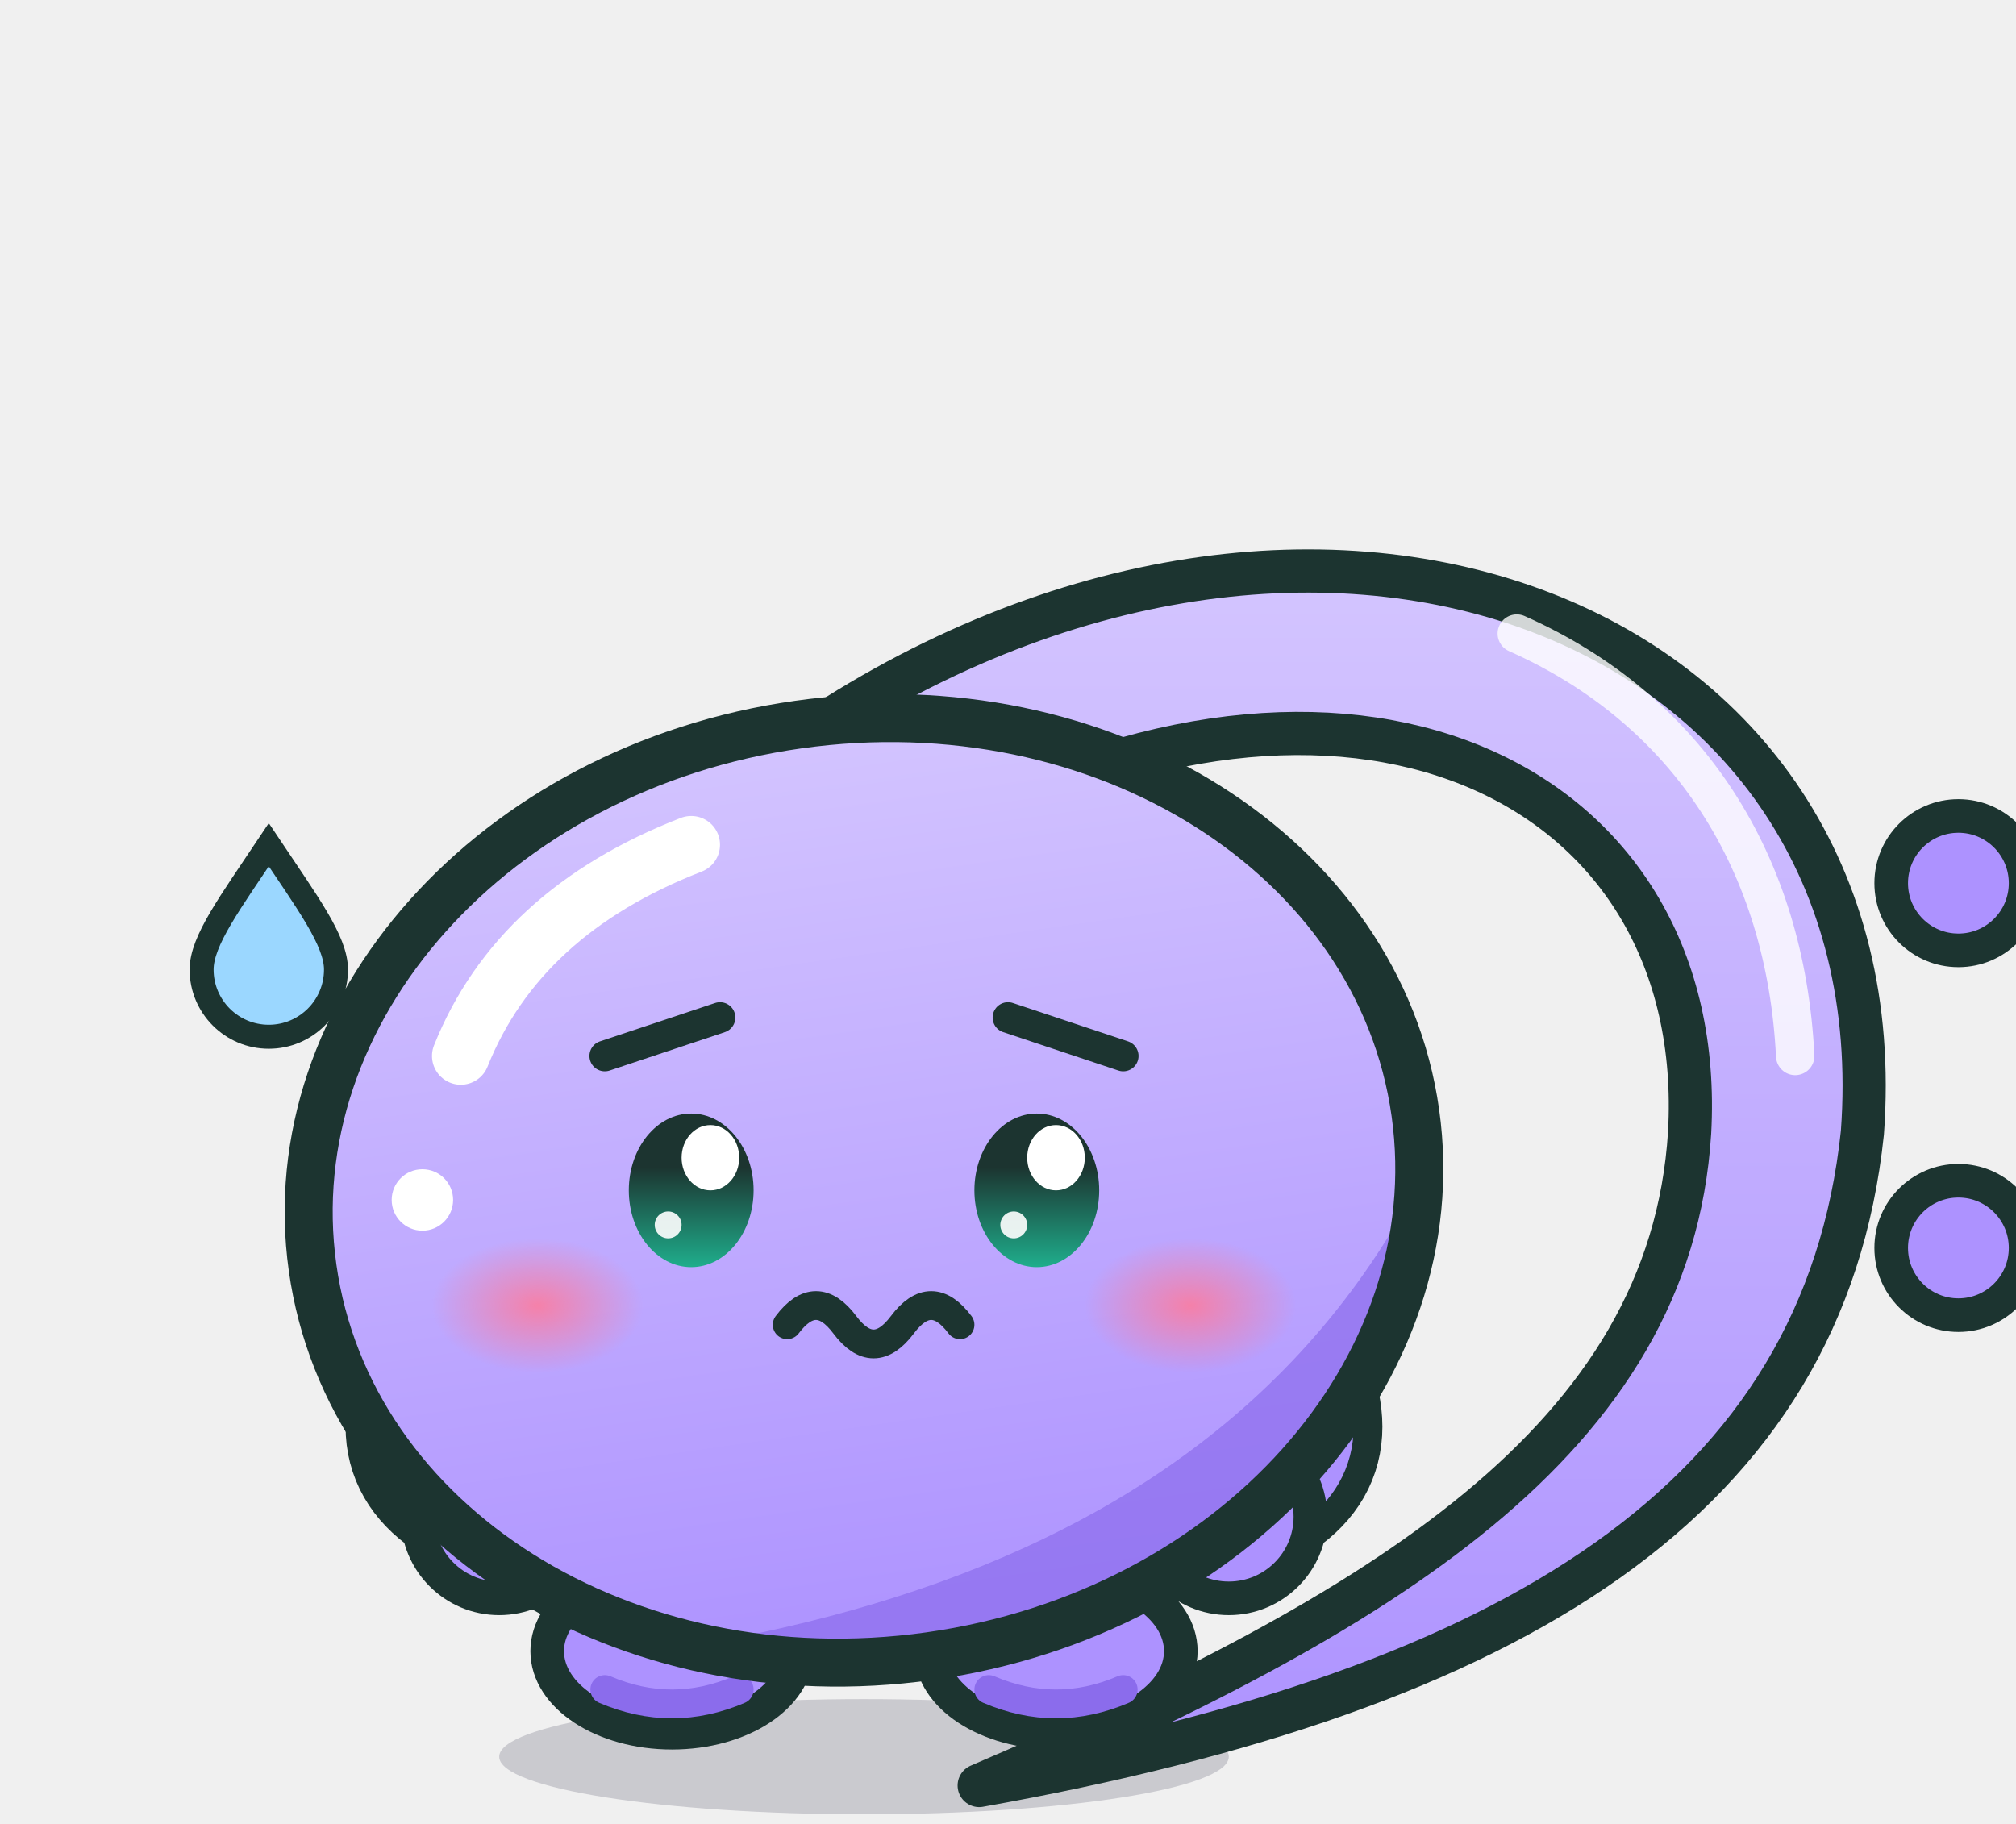
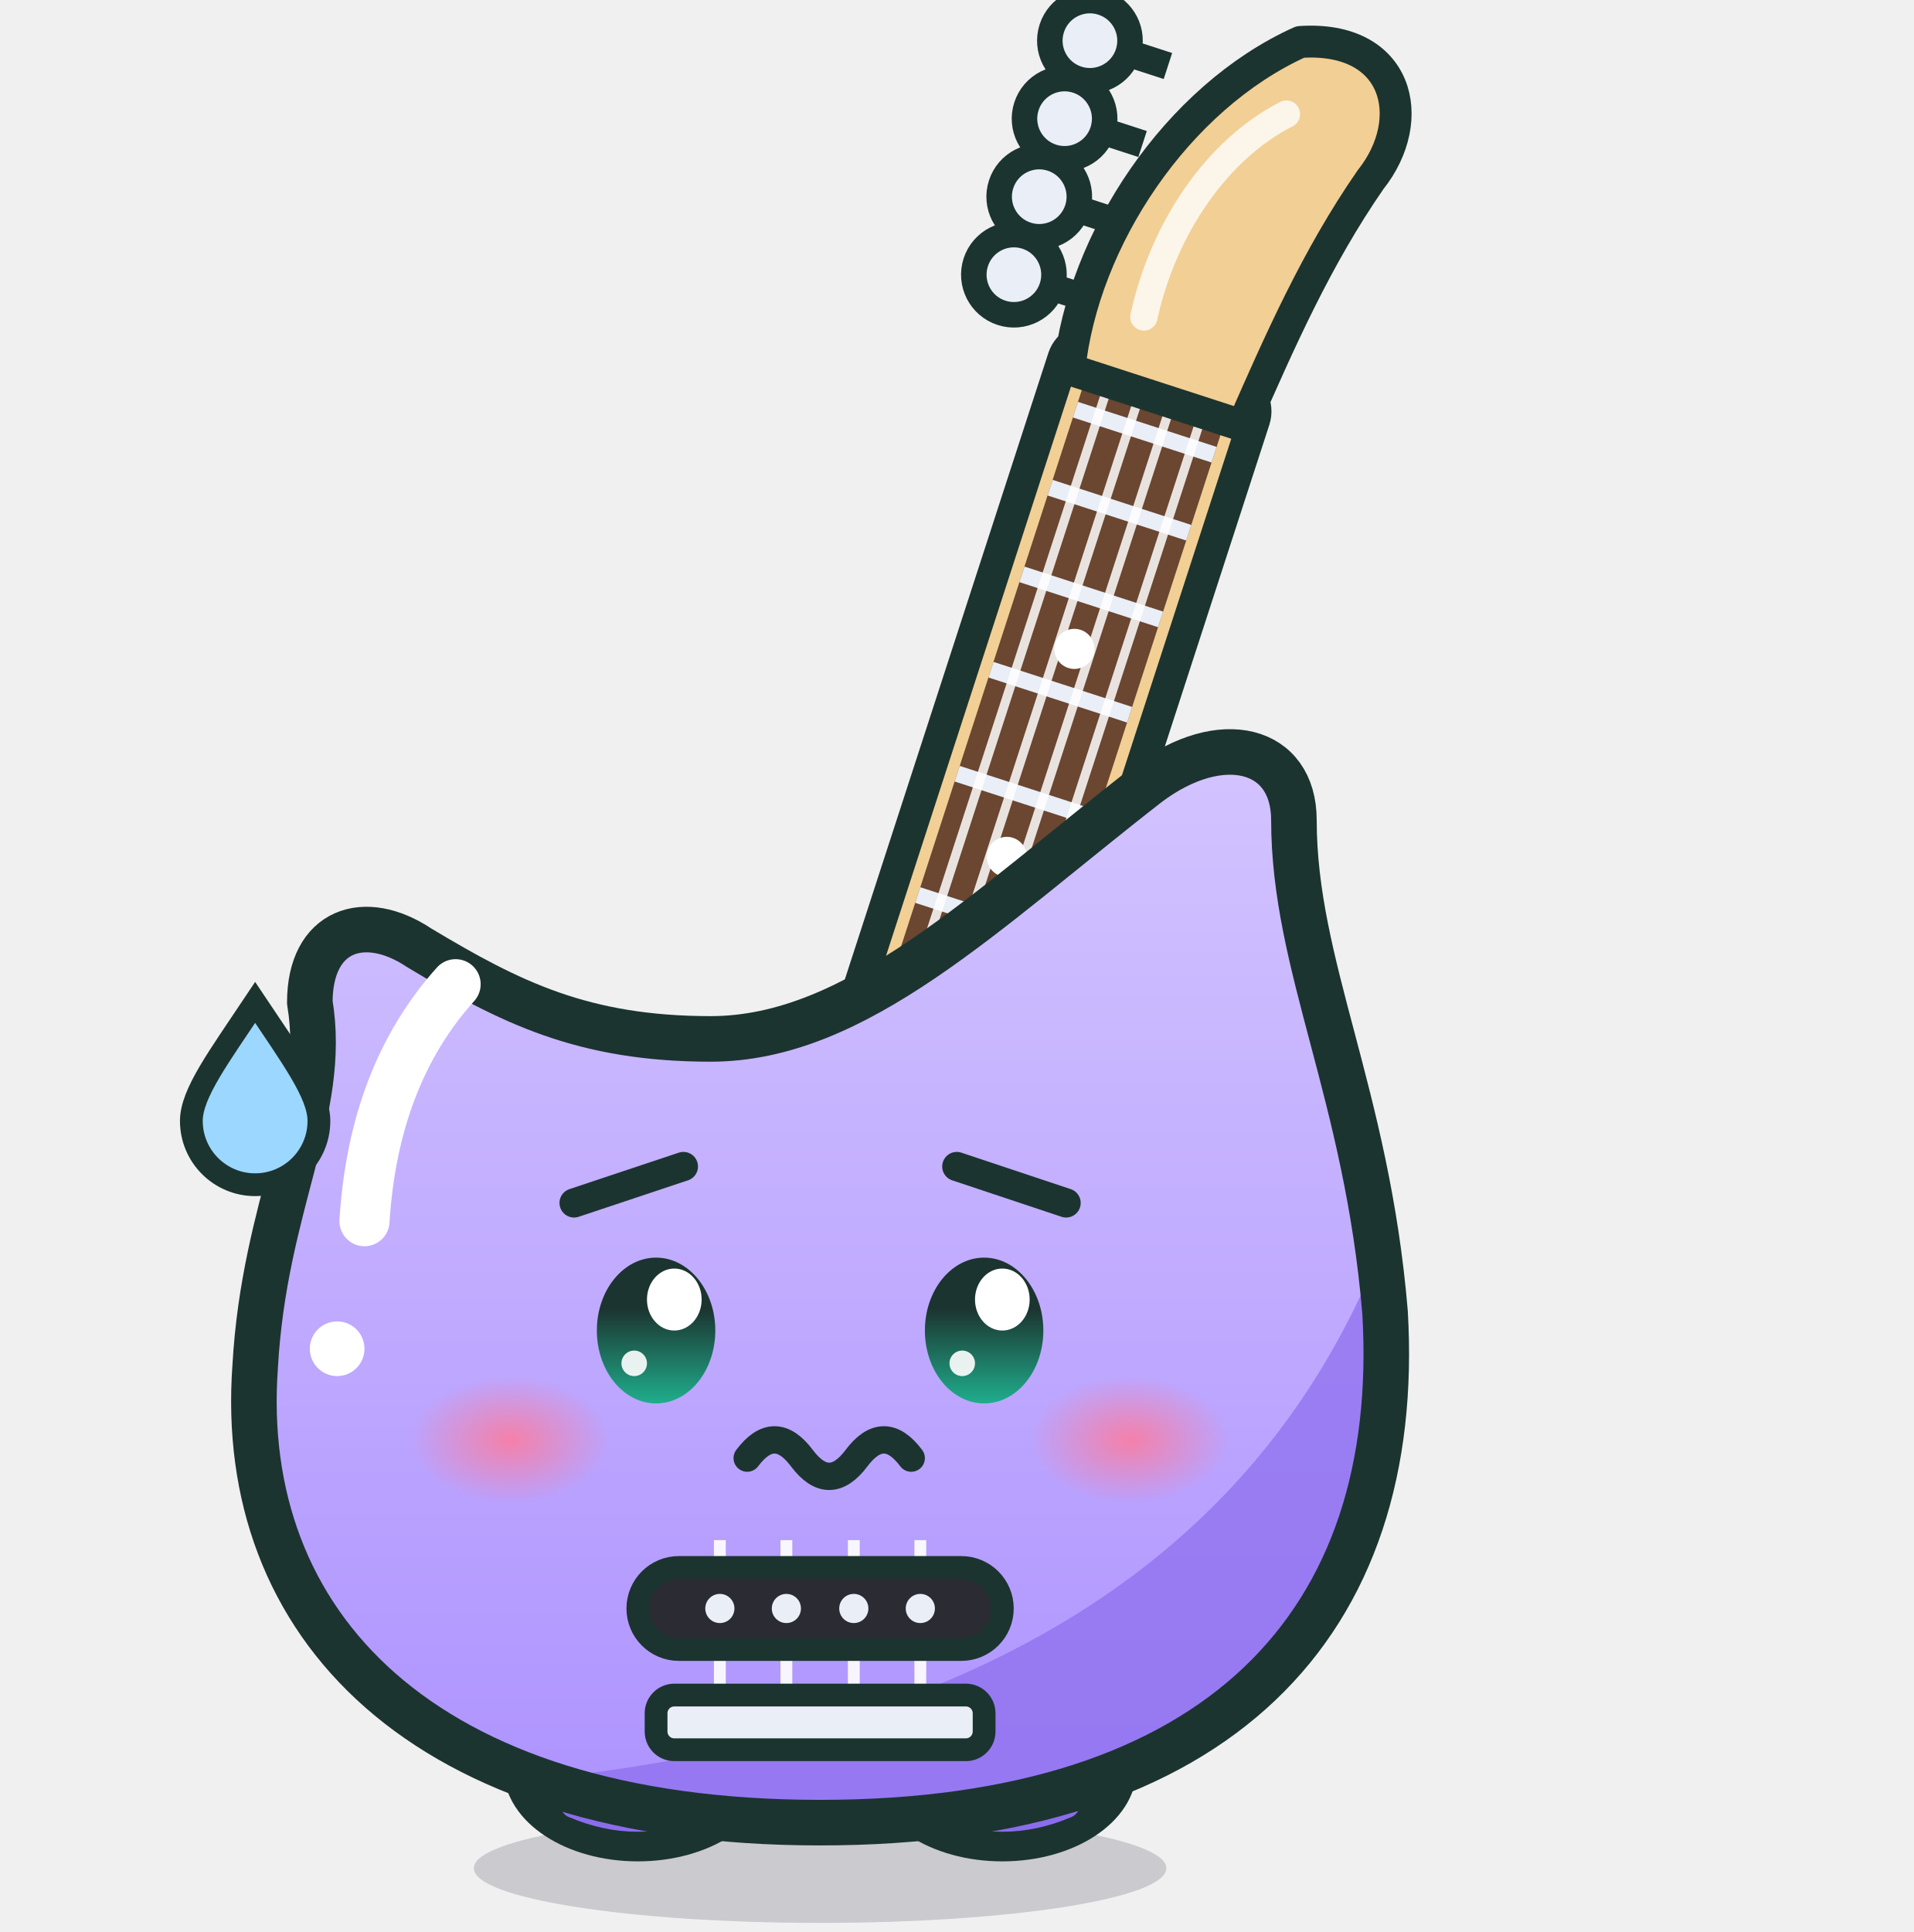
- <svg xmlns="http://www.w3.org/2000/svg" viewBox="10 30 210 190">
+ <svg xmlns="http://www.w3.org/2000/svg" viewBox="10 8 210 212">
  <defs>
    <linearGradient id="gb" x1="0" y1="0" x2="0" y2="1">
      <stop offset="0" stop-color="#d3c4ff" />
      <stop offset="1" stop-color="#ad92ff" />
    </linearGradient>
    <linearGradient id="ge" x1="0" y1="0" x2="0" y2="1">
      <stop offset=".35" stop-color="#1c3430" />
      <stop offset="1" stop-color="#1fae8c" />
    </linearGradient>
    <radialGradient id="gc">
      <stop offset="0" stop-color="#ff7a9a" stop-opacity=".85" />
      <stop offset="1" stop-color="#ff7a9a" stop-opacity="0" />
    </radialGradient>
    <clipPath id="c">
-       <ellipse cx="100" cy="154" rx="58" ry="49" transform="rotate(-8 100 154)" />
+       <path d="M100 208 C 56 208 36 186 38 158 C 39 140 46 130 44 118 C 44 110 50 108 56 112 C 66 118 74 122 88 122 C 104 122 118 108 136 94 C 144 88 152 90 152 98 C 152 114 160 128 162 152 C 164 186 144 208 100 208 Z" />
    </clipPath>
  </defs>
  <ellipse cx="100" cy="213" rx="38" ry="6" fill="#1e1b3a" opacity=".18" />
-   <path d="M92 108 C 146 70 208 94 204 148 C 200 186 168 206 112 216 C 154 198 184 180 186 148 C 188 112 152 94 110 116 Z" fill="url(#gb)" stroke="#1c3430" stroke-width="4.5" stroke-linejoin="round" />
-   <path d="M168 96 C 186 104 196 120 197 140" stroke="#fff" stroke-width="4" stroke-linecap="round" fill="none" opacity=".8" />
+   <g transform="translate(114 122) rotate(18)">
+     <rect x="-11" y="-78" width="22" height="80" rx="3" fill="#f2cf94" stroke="#1c3430" stroke-width="3.5" />
+     <rect x="-8" y="-76" width="16" height="78" fill="#6b4630" />
+     <path d="M-8 -14 h16" stroke="#e9eef7" stroke-width="1.8" />
+     <path d="M-8 -28 h16" stroke="#e9eef7" stroke-width="1.8" />
+     <path d="M-8 -40 h16" stroke="#e9eef7" stroke-width="1.8" />
+     <path d="M-8 -51 h16" stroke="#e9eef7" stroke-width="1.8" />
+     <path d="M-8 -61 h16" stroke="#e9eef7" stroke-width="1.8" />
+     <path d="M-8 -70 h16" stroke="#e9eef7" stroke-width="1.8" />
+     <circle cx="0" cy="-21" r="2.2" fill="#fff" />
+     <circle cx="0" cy="-45" r="2.2" fill="#fff" />
+     <path d="M-5.4 -76 V2" stroke="#fff" stroke-width="1" opacity=".85" />
+     <path d="M-1.8 -76 V2" stroke="#fff" stroke-width="1" opacity=".85" />
+     <path d="M1.8 -76 V2" stroke="#fff" stroke-width="1" opacity=".85" />
+     <path d="M5.4 -76 V2" stroke="#fff" stroke-width="1" opacity=".85" />
+     <path d="M-10 -82 h-7" stroke="#1c3430" stroke-width="3" />
+     <circle cx="-19" cy="-82" r="4.4" fill="#e9eef7" stroke="#1c3430" stroke-width="2.8" />
+     <path d="M-10 -91 h-7" stroke="#1c3430" stroke-width="3" />
+     <circle cx="-19" cy="-91" r="4.4" fill="#e9eef7" stroke="#1c3430" stroke-width="2.8" />
+     <path d="M-10 -100 h-7" stroke="#1c3430" stroke-width="3" />
+     <circle cx="-19" cy="-100" r="4.4" fill="#e9eef7" stroke="#1c3430" stroke-width="2.8" />
+     <path d="M-10 -109 h-7" stroke="#1c3430" stroke-width="3" />
+     <circle cx="-19" cy="-109" r="4.4" fill="#e9eef7" stroke="#1c3430" stroke-width="2.8" />
+     <path d="M-10 -74 C -13 -88 -8 -106 3 -116 C 13 -120 18 -112 15 -104 C 12 -94 11 -84 10 -74 Z" fill="#f2cf94" stroke="#1c3430" stroke-width="3.5" stroke-linejoin="round" />
+     <path d="M-4 -82 C -5 -92 -2 -102 4 -108" stroke="#fff" stroke-width="3" stroke-linecap="round" fill="none" opacity=".8" />
+   </g>
  <ellipse cx="80" cy="202" rx="13" ry="8.5" fill="#ad92ff" stroke="#1c3430" stroke-width="3.5" />
  <path d="M73 206 q7 3 14 0" stroke="#8b6cec" stroke-width="3" stroke-linecap="round" fill="none" />
  <ellipse cx="120" cy="202" rx="13" ry="8.5" fill="#ad92ff" stroke="#1c3430" stroke-width="3.5" />
  <path d="M113 206 q7 3 14 0" stroke="#8b6cec" stroke-width="3" stroke-linecap="round" fill="none" />
  <path d="M54 174 q-4 10 8 14" stroke="#1c3430" stroke-width="14" stroke-linecap="round" fill="none" />
  <path d="M54 174 q-4 10 8 14" stroke="#ad92ff" stroke-width="8" stroke-linecap="round" fill="none" />
  <circle cx="62" cy="188" r="8.5" fill="#ad92ff" stroke="#1c3430" stroke-width="3.5" />
  <path d="M58.5 186 q3.5 3 7 0" stroke="#1c3430" stroke-width="2" fill="none" stroke-linecap="round" />
  <path d="M146 174 q4 10 -8 14" stroke="#1c3430" stroke-width="14" stroke-linecap="round" fill="none" />
  <path d="M146 174 q4 10 -8 14" stroke="#ad92ff" stroke-width="8" stroke-linecap="round" fill="none" />
  <circle cx="138" cy="188" r="8.5" fill="#ad92ff" stroke="#1c3430" stroke-width="3.5" />
  <path d="M134.5 186 q3.5 3 7 0" stroke="#1c3430" stroke-width="2" fill="none" stroke-linecap="round" />
-   <ellipse cx="100" cy="154" rx="58" ry="49" transform="rotate(-8 100 154)" fill="url(#gb)" />
+   <path d="M100 208 C 56 208 36 186 38 158 C 39 140 46 130 44 118 C 44 110 50 108 56 112 C 66 118 74 122 88 122 C 104 122 118 108 136 94 C 144 88 152 90 152 98 C 152 114 160 128 162 152 C 164 186 144 208 100 208 Z" fill="url(#gb)" />
  <g clip-path="url(#c)">
    <path d="M168 120 C 160 176 120 200 60 204 L 180 220 Z" fill="#8b6cec" opacity=".7" />
  </g>
-   <ellipse cx="100" cy="154" rx="58" ry="49" transform="rotate(-8 100 154)" fill="none" stroke="#1c3430" stroke-width="5" stroke-linejoin="round" />
-   <circle cx="214" cy="122" r="7" fill="#ad92ff" stroke="#1c3430" stroke-width="3.5" />
-   <circle cx="214" cy="160" r="7" fill="#ad92ff" stroke="#1c3430" stroke-width="3.5" />
-   <path d="M58 140 q6 -15 24 -22" stroke="#fff" stroke-width="6" stroke-linecap="round" fill="none" />
-   <circle cx="54" cy="155" r="3.2" fill="#fff" />
+   <path d="M100 208 C 56 208 36 186 38 158 C 39 140 46 130 44 118 C 44 110 50 108 56 112 C 66 118 74 122 88 122 C 104 122 118 108 136 94 C 144 88 152 90 152 98 C 152 114 160 128 162 152 C 164 186 144 208 100 208 Z" fill="none" stroke="#1c3430" stroke-width="5" stroke-linejoin="round" />
+   <path d="M89 177 V196" stroke="#fff" stroke-width="1.3" opacity=".9" />
+   <path d="M96.3 177 V196" stroke="#fff" stroke-width="1.3" opacity=".9" />
+   <path d="M103.7 177 V196" stroke="#fff" stroke-width="1.3" opacity=".9" />
+   <path d="M111 177 V196" stroke="#fff" stroke-width="1.3" opacity=".9" />
+   <rect x="80" y="180" width="40" height="9" rx="4.5" fill="#2b2b33" stroke="#1c3430" stroke-width="2.5" />
+   <circle cx="89" cy="184.5" r="1.6" fill="#e9eef7" />
+   <circle cx="96.3" cy="184.5" r="1.6" fill="#e9eef7" />
+   <circle cx="103.7" cy="184.5" r="1.6" fill="#e9eef7" />
+   <circle cx="111" cy="184.5" r="1.6" fill="#e9eef7" />
+   <rect x="82" y="194" width="36" height="6" rx="2" fill="#e9eef7" stroke="#1c3430" stroke-width="2.5" />
+   <path d="M50 142 q1 -16 10 -26" stroke="#fff" stroke-width="5.5" stroke-linecap="round" fill="none" />
+   <circle cx="47" cy="156" r="3" fill="#fff" />
  <ellipse cx="66" cy="166" rx="11" ry="7" fill="url(#gc)" />
  <ellipse cx="134" cy="166" rx="11" ry="7" fill="url(#gc)" />
  <ellipse cx="82" cy="154" rx="6.5" ry="8" fill="url(#ge)" />
  <ellipse cx="84" cy="150.6" rx="3" ry="3.4" fill="#fff" />
  <circle cx="79.6" cy="157.6" r="1.4" fill="#fff" opacity=".9" />
  <ellipse cx="118" cy="154" rx="6.5" ry="8" fill="url(#ge)" />
  <ellipse cx="120" cy="150.6" rx="3" ry="3.4" fill="#fff" />
  <circle cx="115.6" cy="157.6" r="1.4" fill="#fff" opacity=".9" />
  <path d="M73 140 l12 -4 M127 140 l-12 -4" stroke="#1c3430" stroke-width="3.2" stroke-linecap="round" />
  <path d="M92 168 q3 -4 6 0 q3 4 6 0 q3 -4 6 0" stroke="#1c3430" stroke-width="3" stroke-linecap="round" fill="none" />
  <path d="M38 118 c4 6 7 10 7 13 a7 7 0 0 1 -14 0 c0 -3 3 -7 7 -13z" fill="#9bd7ff" stroke="#1c3430" stroke-width="2.5" />
</svg>
